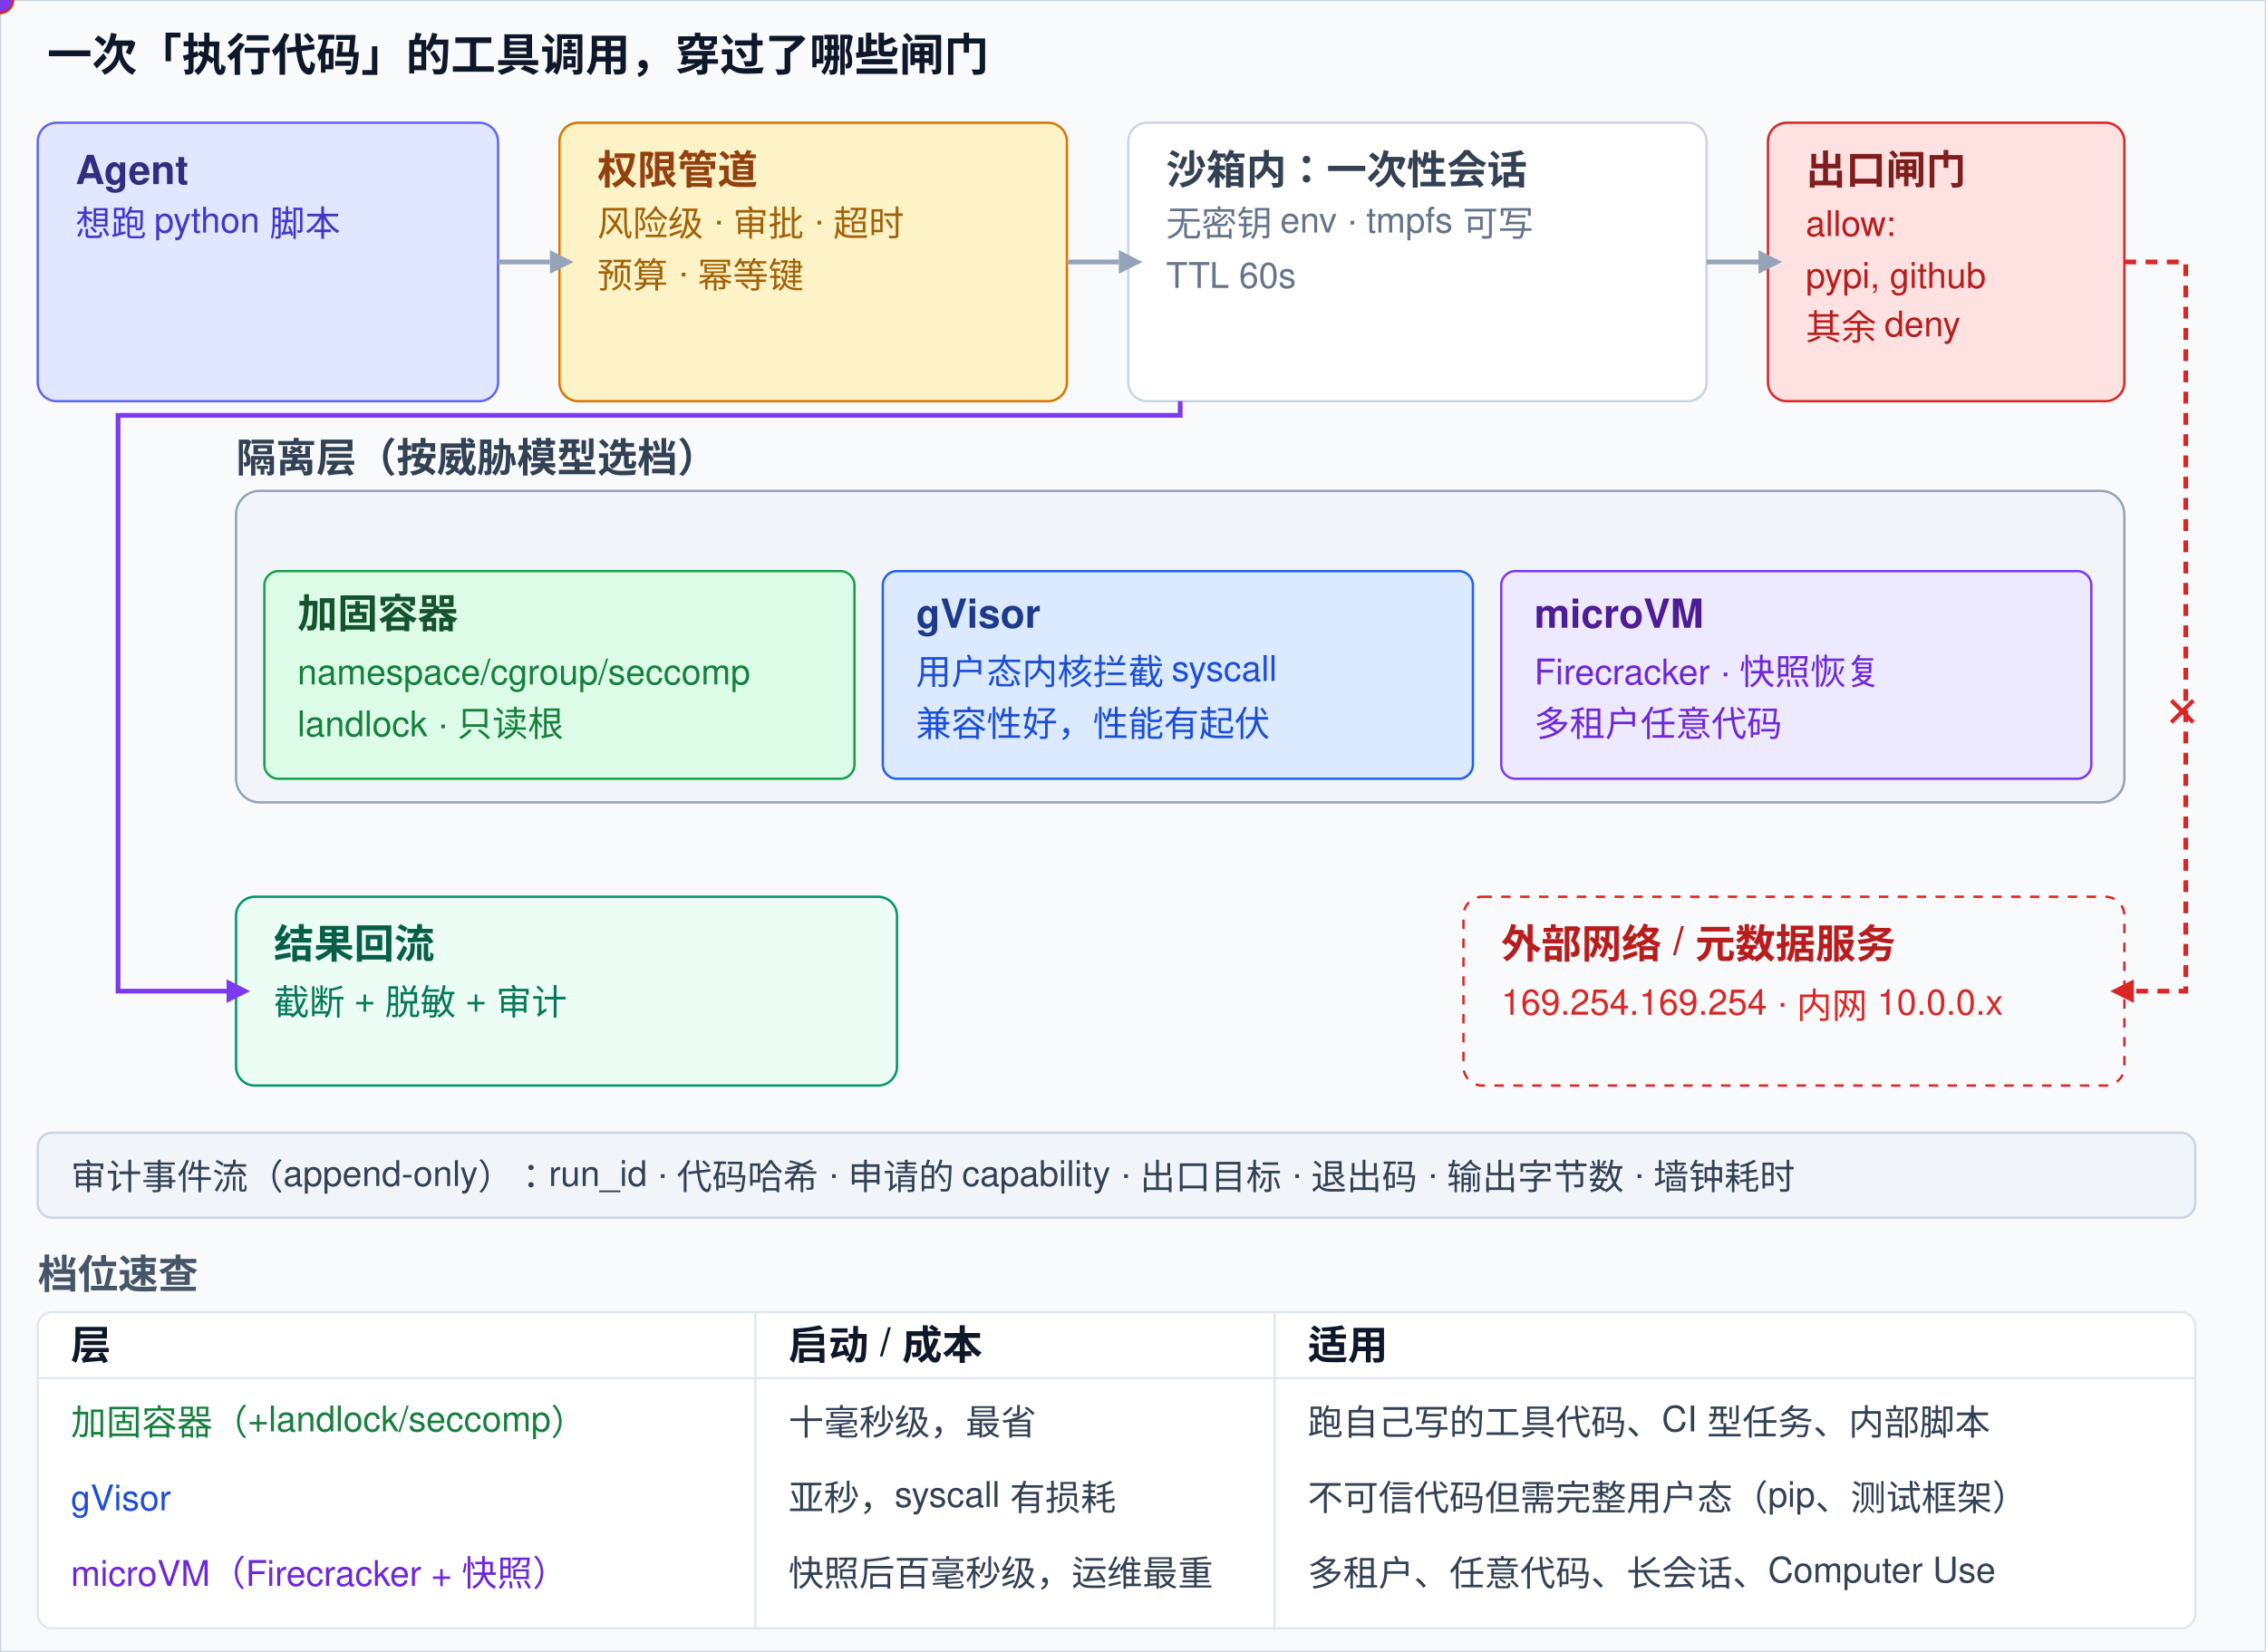
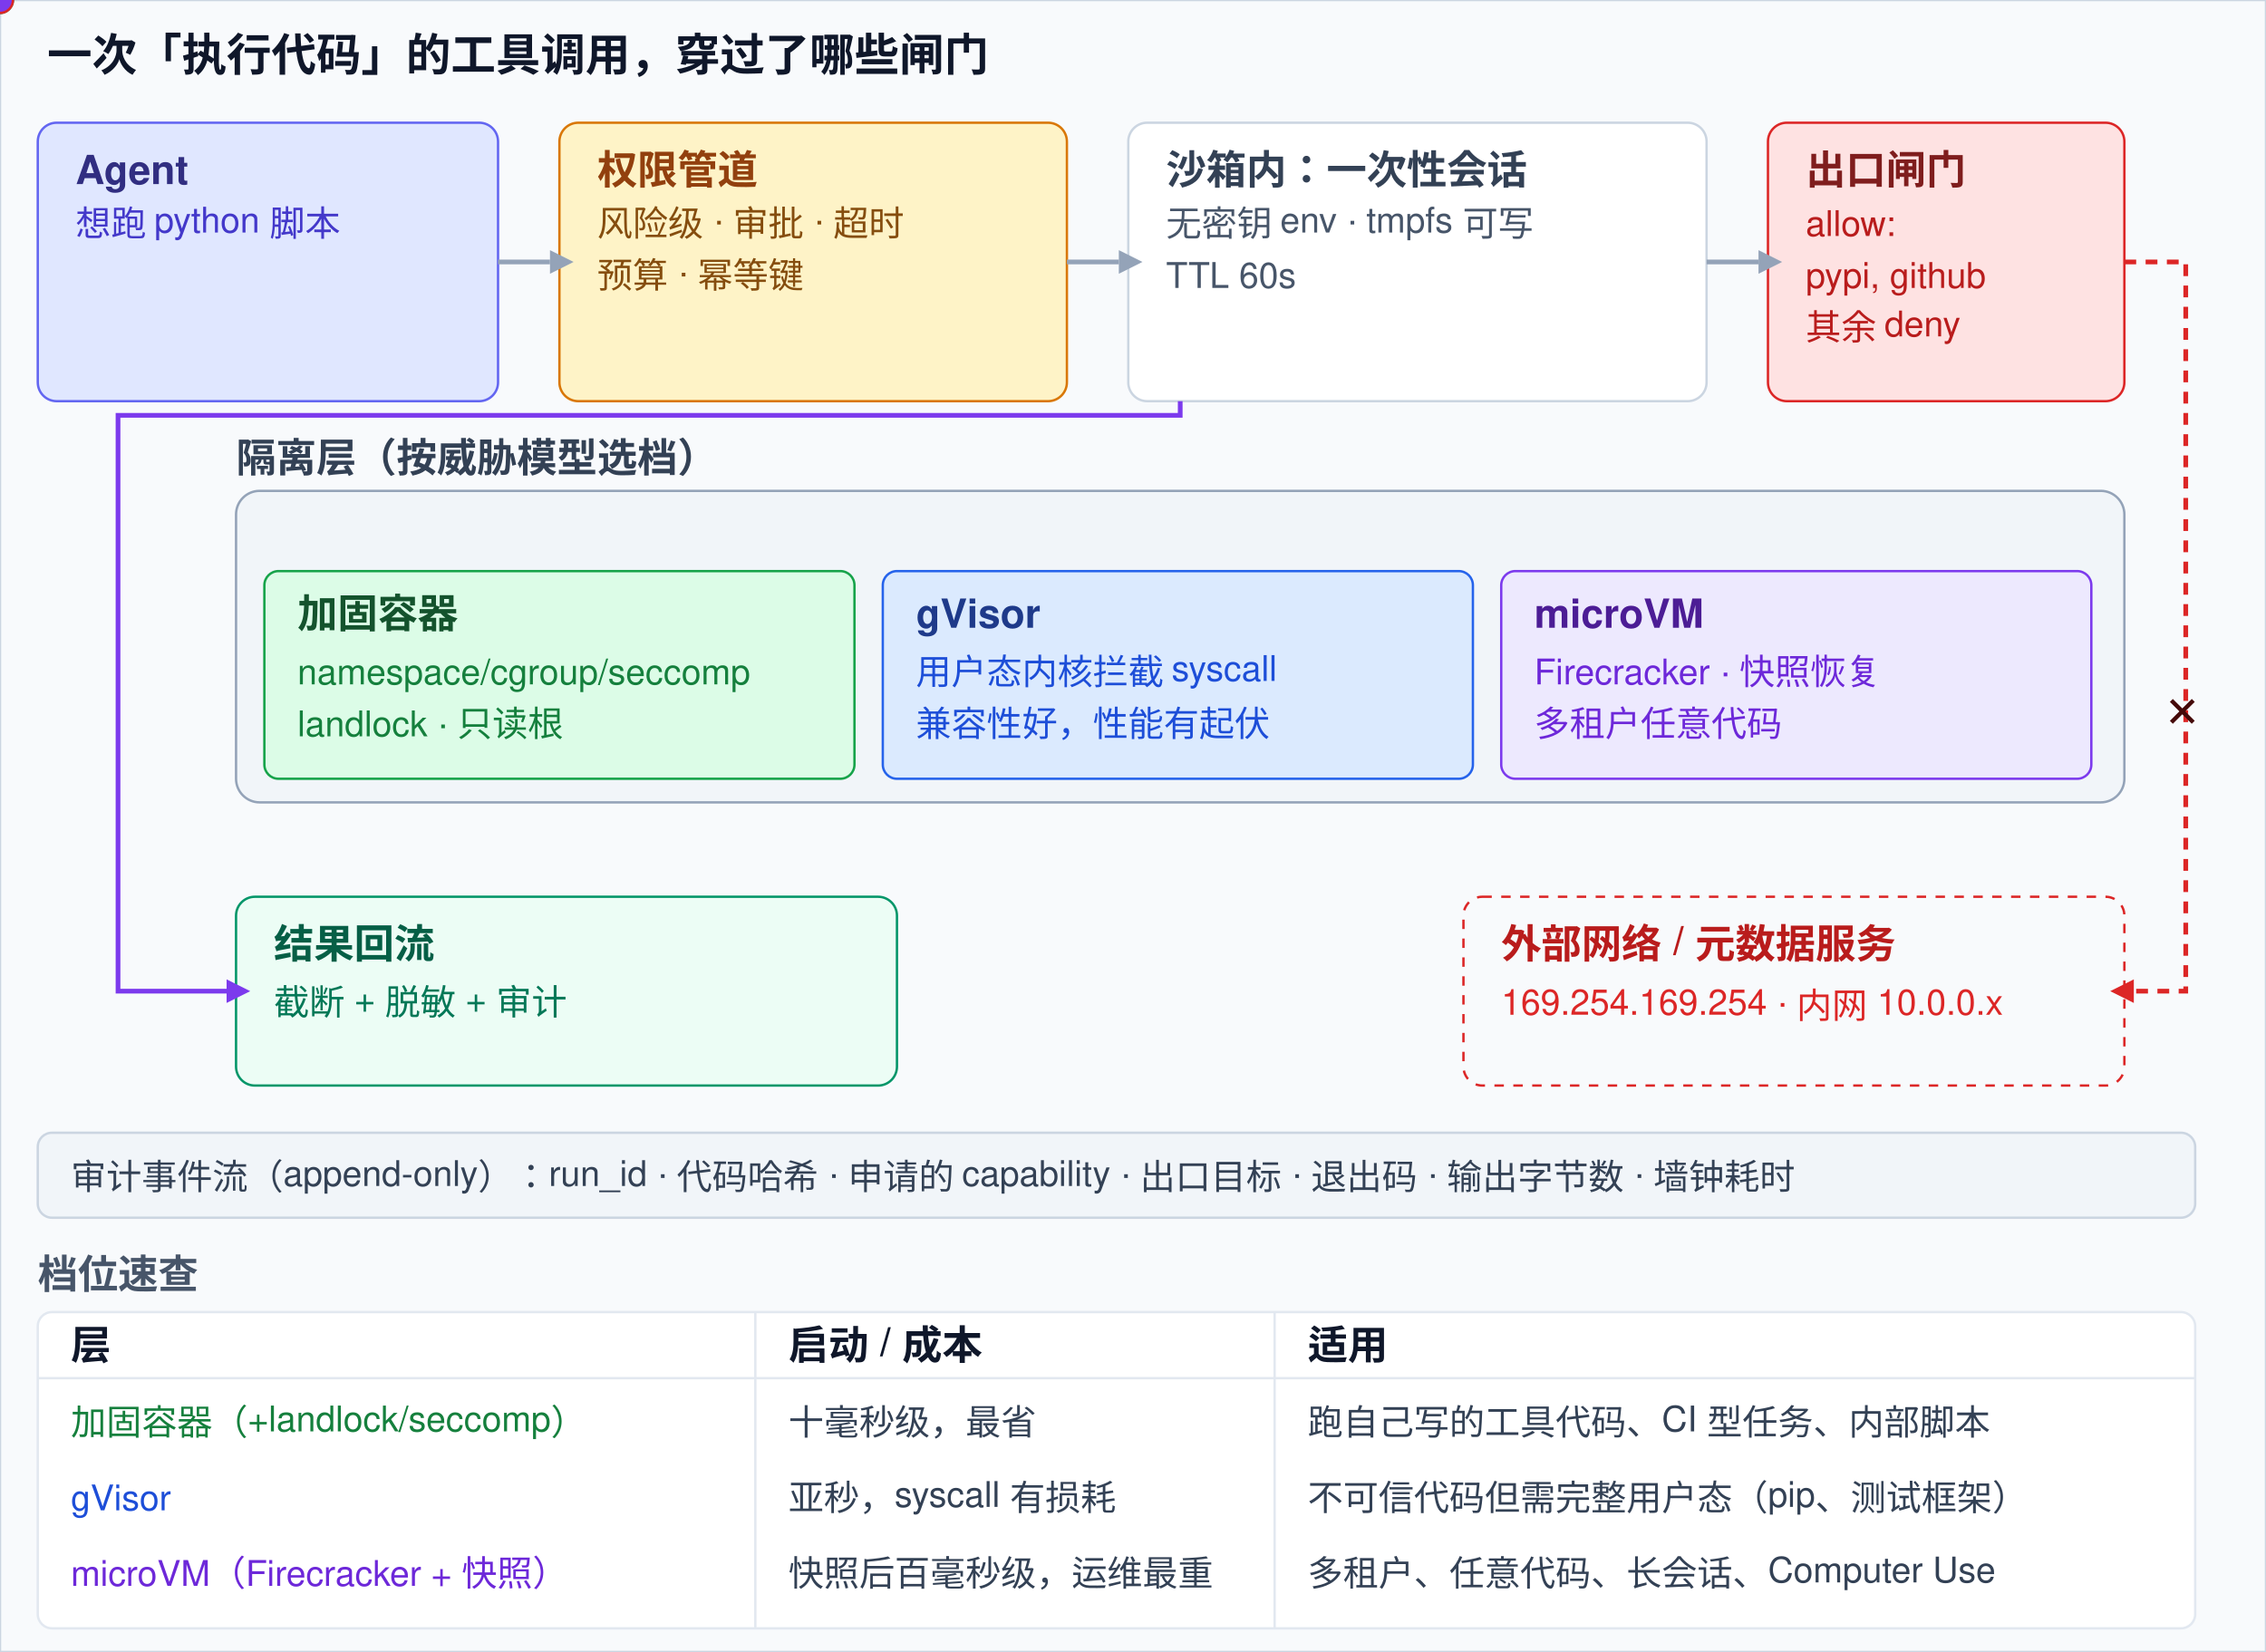
<svg xmlns="http://www.w3.org/2000/svg" viewBox="0 0 960 700" width="960" height="700" font-size="15" font-family="-apple-system,Segoe UI,Helvetica,Arial,sans-serif" role="img" aria-label="Agent 工具调用穿过沙箱分层与出口白名单的动画">
  <rect x="0" y="0" width="960" height="700" fill="#f8fafc" stroke="#cbd5e1" />
  <text x="20" y="30" font-size="19" font-weight="700" fill="#0f172a">一次「执行代码」的工具调用，穿过了哪些闸门</text>
  <rect x="16" y="52" width="195" height="118" rx="8" fill="#e0e7ff" stroke="#6366f1" />
  <text x="32" y="78" fill="#312e81" font-size="17" font-weight="700">Agent</text>
  <text x="32" y="100" fill="#4338ca">想跑 python 脚本</text>
  <rect x="237" y="52" width="215" height="118" rx="8" fill="#fef3c7" stroke="#d97706" />
  <text x="253" y="78" fill="#92400e" font-size="17" font-weight="700">权限管道</text>
-   <text x="253" y="100" fill="#a16207">风险级 · 审批 · 超时</text>
-   <text x="253" y="122" fill="#a16207">预算 · 幂等键</text>
+   <text x="253" y="100" fill="#854d0e">风险级 · 审批 · 超时</text>
+   <text x="253" y="122" fill="#854d0e">预算 · 幂等键</text>
  <rect x="478" y="52" width="245" height="118" rx="8" fill="#ffffff" stroke="#cbd5e1" />
  <text x="494" y="78" fill="#334155" font-size="17" font-weight="700">沙箱内：一次性会话</text>
-   <text x="494" y="100" fill="#64748b">无密钥 env · tmpfs 可写</text>
-   <text x="494" y="122" fill="#64748b">TTL 60s</text>
+   <text x="494" y="100" fill="#475569">无密钥 env · tmpfs 可写</text>
+   <text x="494" y="122" fill="#475569">TTL 60s</text>
  <rect x="749" y="52" width="151" height="118" rx="8" fill="#fee2e2" stroke="#dc2626" />
  <text x="765" y="78" fill="#7f1d1d" font-size="17" font-weight="700">出口闸门</text>
  <text x="765" y="100" fill="#b91c1c">allow:</text>
  <text x="765" y="122" fill="#b91c1c">pypi, github</text>
  <text x="765" y="144" fill="#b91c1c">其余 deny</text>
  <g stroke="#94a3b8" stroke-width="2" fill="none">
    <path d="M211 111 H233" />
    <path d="M452 111 H474" />
    <path d="M723 111 H745" />
  </g>
  <g fill="#94a3b8">
    <polygon points="233,106 243,111 233,116" />
    <polygon points="474,106 484,111 474,116" />
    <polygon points="745,106 755,111 745,116" />
  </g>
  <circle r="6" fill="#16a34a">
    <animateMotion path="M211 111 H895" dur="2.6s" repeatCount="indefinite" />
    <animate attributeName="opacity" values="1;1;1;0;0" keyTimes="0;0.6;0.8;0.85;1" dur="2.6s" repeatCount="indefinite" />
  </circle>
  <text x="100" y="200" fill="#334155" font-size="17" font-weight="700">隔离层（按威胁模型选档）</text>
  <rect x="100" y="208" width="800" height="132" rx="10" fill="#f1f5f9" stroke="#94a3b8" />
  <rect x="112" y="242" width="250" height="88" rx="6" fill="#dcfce7" stroke="#16a34a" />
  <text x="126" y="266" fill="#14532d" font-size="17" font-weight="700">加固容器</text>
  <text x="126" y="290" fill="#15803d">namespace/cgroup/seccomp</text>
  <text x="126" y="312" fill="#15803d">landlock · 只读根</text>
  <rect x="374" y="242" width="250" height="88" rx="6" fill="#dbeafe" stroke="#2563eb" />
  <text x="388" y="266" fill="#1e3a8a" font-size="17" font-weight="700">gVisor</text>
  <text x="388" y="290" fill="#1d4ed8">用户态内核拦截 syscall</text>
  <text x="388" y="312" fill="#1d4ed8">兼容性好，性能有起伏</text>
  <rect x="636" y="242" width="250" height="88" rx="6" fill="#ede9fe" stroke="#7c3aed" />
  <text x="650" y="266" fill="#4c1d95" font-size="17" font-weight="700">microVM</text>
  <text x="650" y="290" fill="#6d28d9">Firecracker · 快照恢复</text>
  <text x="650" y="312" fill="#6d28d9">多租户任意代码</text>
  <rect x="100" y="380" width="280" height="80" rx="8" fill="#ecfdf5" stroke="#059669" />
  <text x="116" y="406" fill="#065f46" font-size="17" font-weight="700">结果回流</text>
  <text x="116" y="430" fill="#047857">截断 + 脱敏 + 审计</text>
  <rect x="620" y="380" width="280" height="80" rx="8" fill="#f8fafc" stroke="#dc2626" stroke-dasharray="4 4" />
  <text x="636" y="406" fill="#b91c1c" font-size="17" font-weight="700">外部网络 / 元数据服务</text>
  <text x="636" y="430" fill="#dc2626">169.254.169.254 · 内网 10.0.0.x</text>
  <path d="M900 111 H926 V420 H904" fill="none" stroke="#dc2626" stroke-width="2" stroke-dasharray="5 4" />
  <polygon points="904,415 894,420 904,425" fill="#dc2626" />
  <g>
-     <text x="917" y="308" fill="#dc2626" font-size="18" font-weight="700">✕</text>
+     <text x="917" y="308" fill="#450a0a" font-size="18" font-weight="700">✕</text>
    <animate attributeName="opacity" values="0.2;1;0.2" dur="1.3s" repeatCount="indefinite" />
  </g>
  <circle r="6" fill="#dc2626">
    <animateMotion path="M900 111 H926 V280" dur="2.6s" begin="0.4s" repeatCount="indefinite" />
    <animate attributeName="opacity" values="0;1;1;0;0" keyTimes="0;0.05;0.55;0.6;1" dur="2.6s" begin="0.4s" repeatCount="indefinite" />
  </circle>
  <path d="M500 170 V176 H50 V420 H96" fill="none" stroke="#7c3aed" stroke-width="2" />
  <polygon points="96,415 106,420 96,425" fill="#7c3aed" />
  <circle r="5" fill="#7c3aed">
    <animateMotion path="M500 170 V176 H50 V420 H96" dur="2.6s" begin="1.3s" repeatCount="indefinite" />
    <animate attributeName="opacity" values="0;1;1;0" keyTimes="0;0.05;0.9;1" dur="2.6s" begin="1.3s" repeatCount="indefinite" />
  </circle>
  <rect x="16" y="480" width="914" height="36" rx="6" fill="#f1f5f9" stroke="#cbd5e1" />
  <text x="30" y="504" fill="#334155">审计事件流（append-only）：run_id · 代码哈希 · 申请的 capability · 出口目标 · 退出码 · 输出字节数 · 墙钟耗时</text>
  <text x="16" y="546" fill="#475569" font-size="17" font-weight="700">档位速查</text>
  <rect x="16" y="556" width="914" height="134" rx="6" fill="#ffffff" stroke="#e2e8f0" />
  <line x1="16" y1="584" x2="930" y2="584" stroke="#e2e8f0" />
  <line x1="320" y1="556" x2="320" y2="690" stroke="#e2e8f0" />
  <line x1="540" y1="556" x2="540" y2="690" stroke="#e2e8f0" />
  <text x="30" y="576" fill="#0f172a" font-size="17" font-weight="700">层</text>
  <text x="334" y="576" fill="#0f172a" font-size="17" font-weight="700">启动 / 成本</text>
  <text x="554" y="576" fill="#0f172a" font-size="17" font-weight="700">适用</text>
  <text x="30" y="608" fill="#15803d">加固容器（+landlock/seccomp）</text>
  <text x="334" y="608" fill="#334155">十毫秒级，最省</text>
  <text x="554" y="608" fill="#334155">跑自己写的工具代码、CI 型任务、内部脚本</text>
  <text x="30" y="640" fill="#1d4ed8">gVisor</text>
  <text x="334" y="640" fill="#334155">亚秒，syscall 有损耗</text>
  <text x="554" y="640" fill="#334155">不可信代码但需完整用户态（pip、测试框架）</text>
  <text x="30" y="672" fill="#6d28d9">microVM（Firecracker + 快照）</text>
  <text x="334" y="672" fill="#334155">快照后百毫秒级，运维最重</text>
  <text x="554" y="672" fill="#334155">多租户、任意代码、长会话、Computer Use</text>
</svg>
